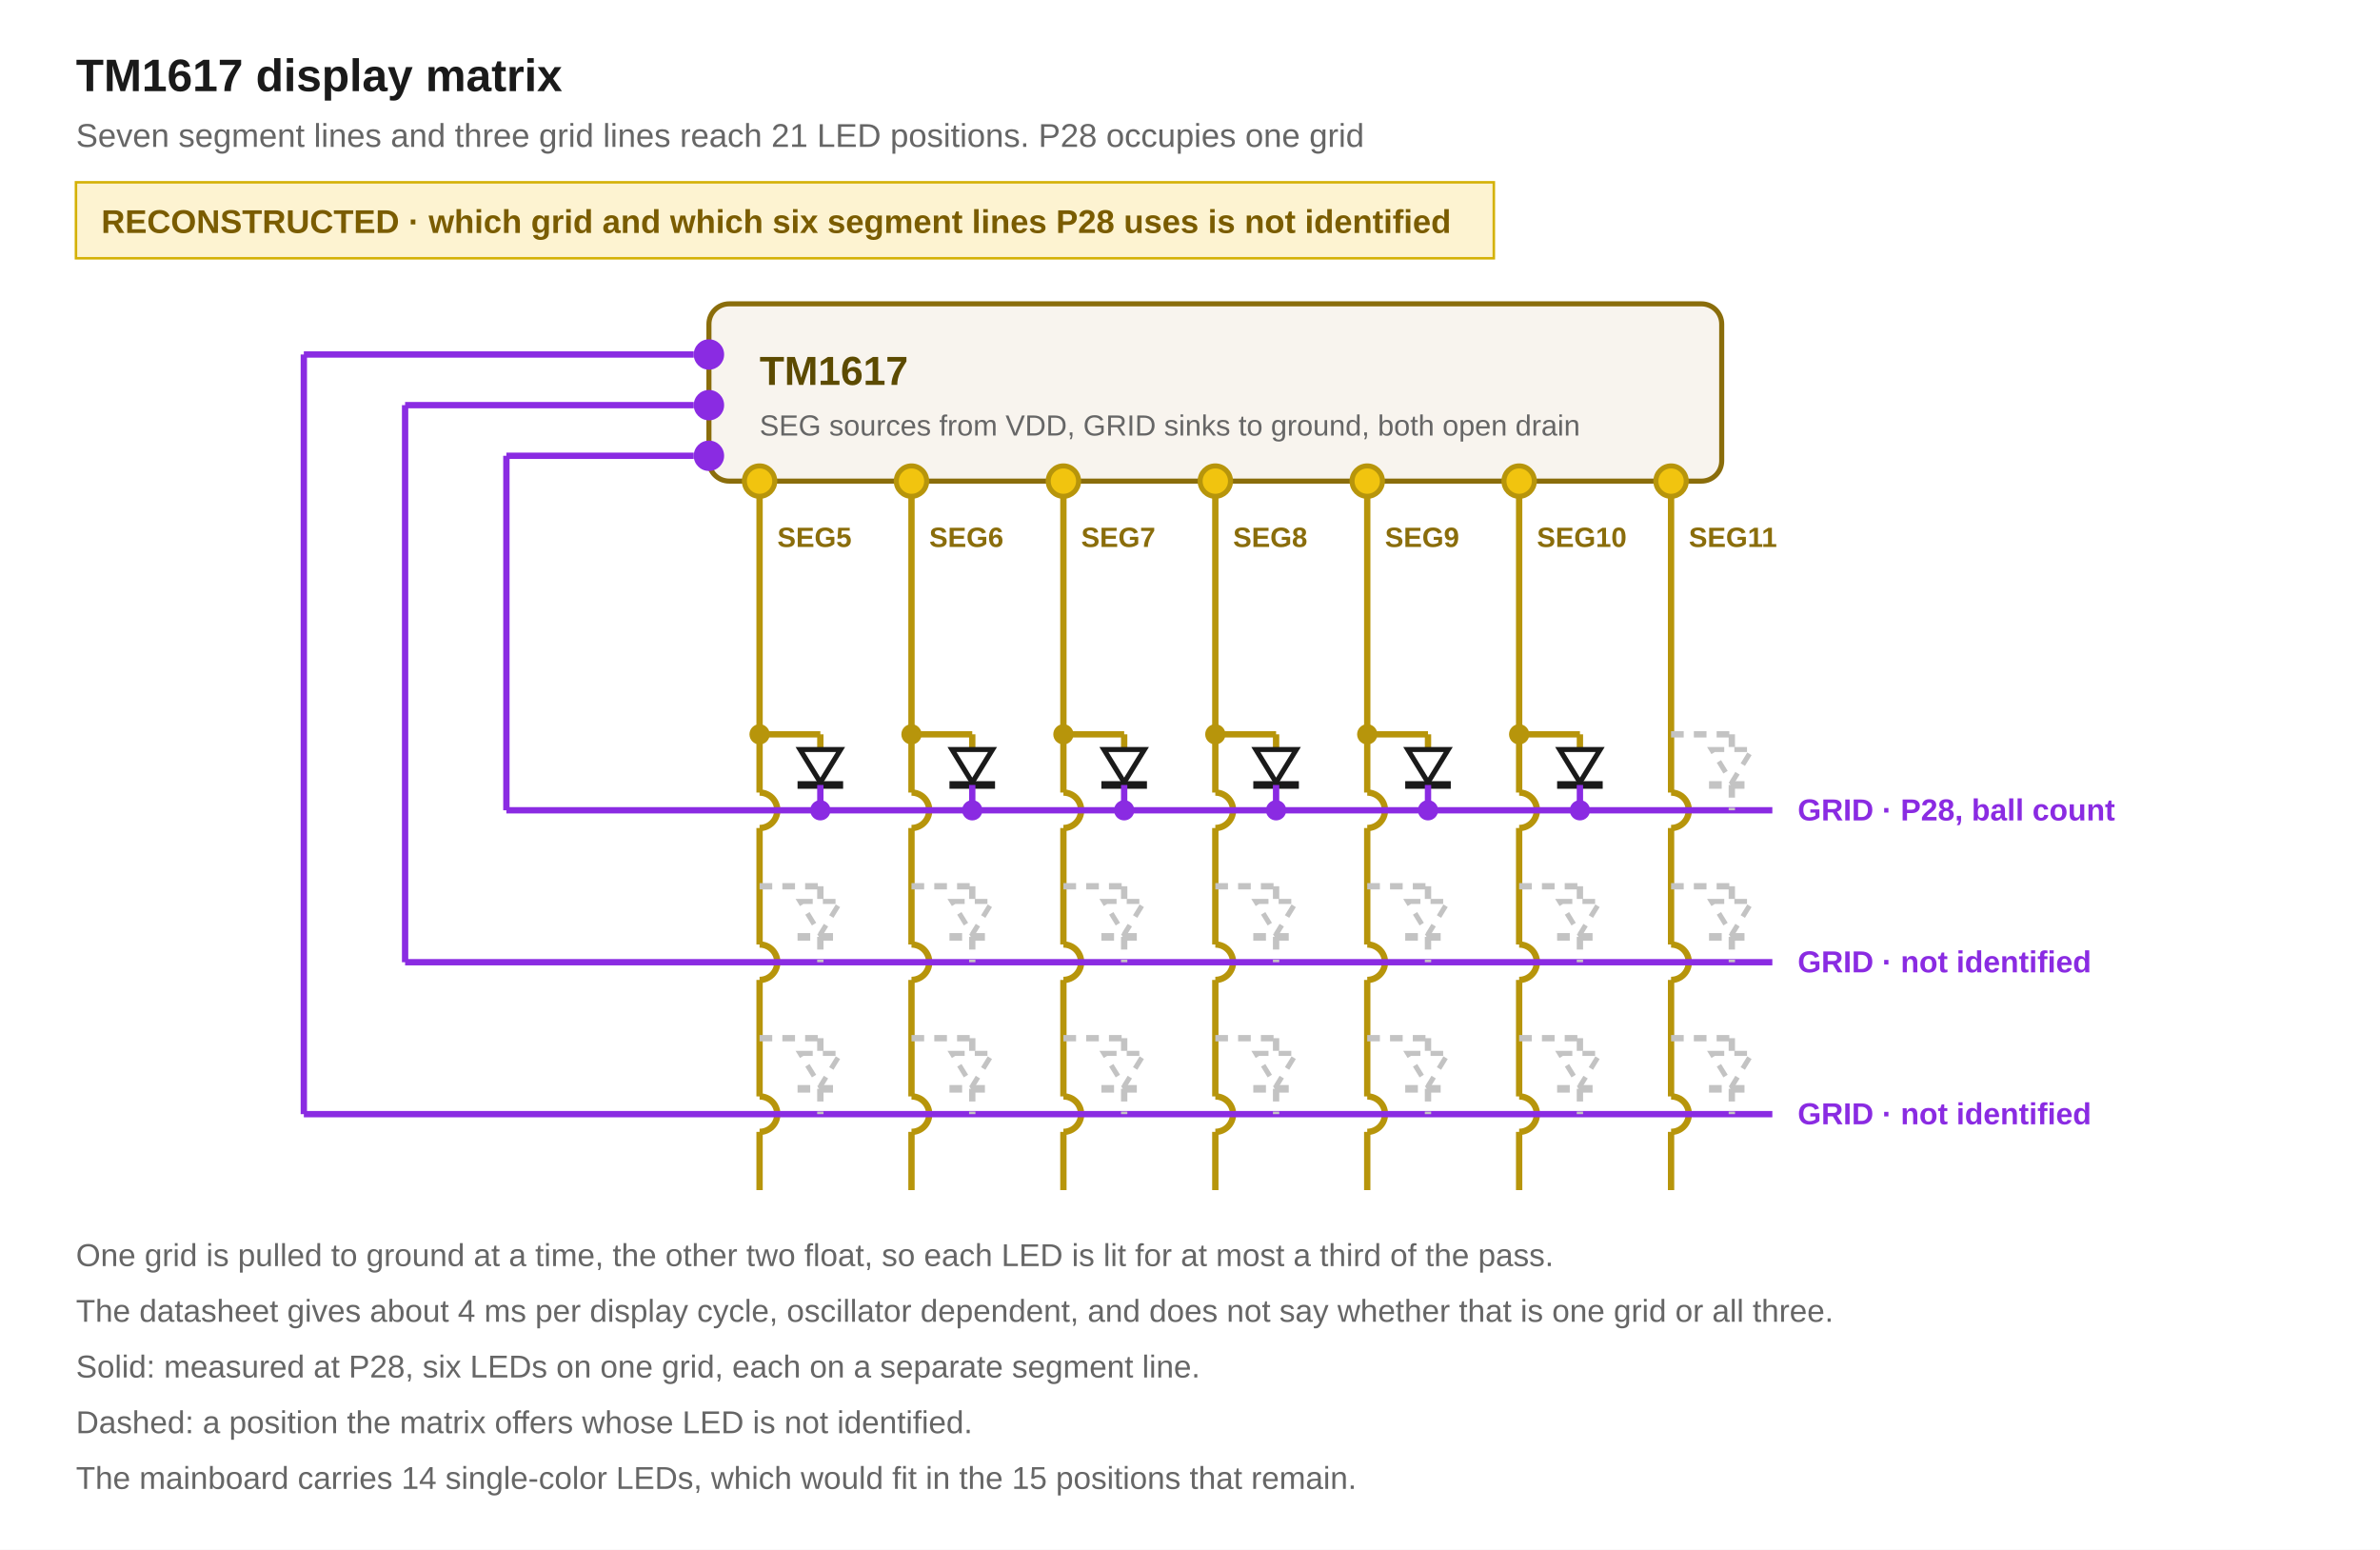
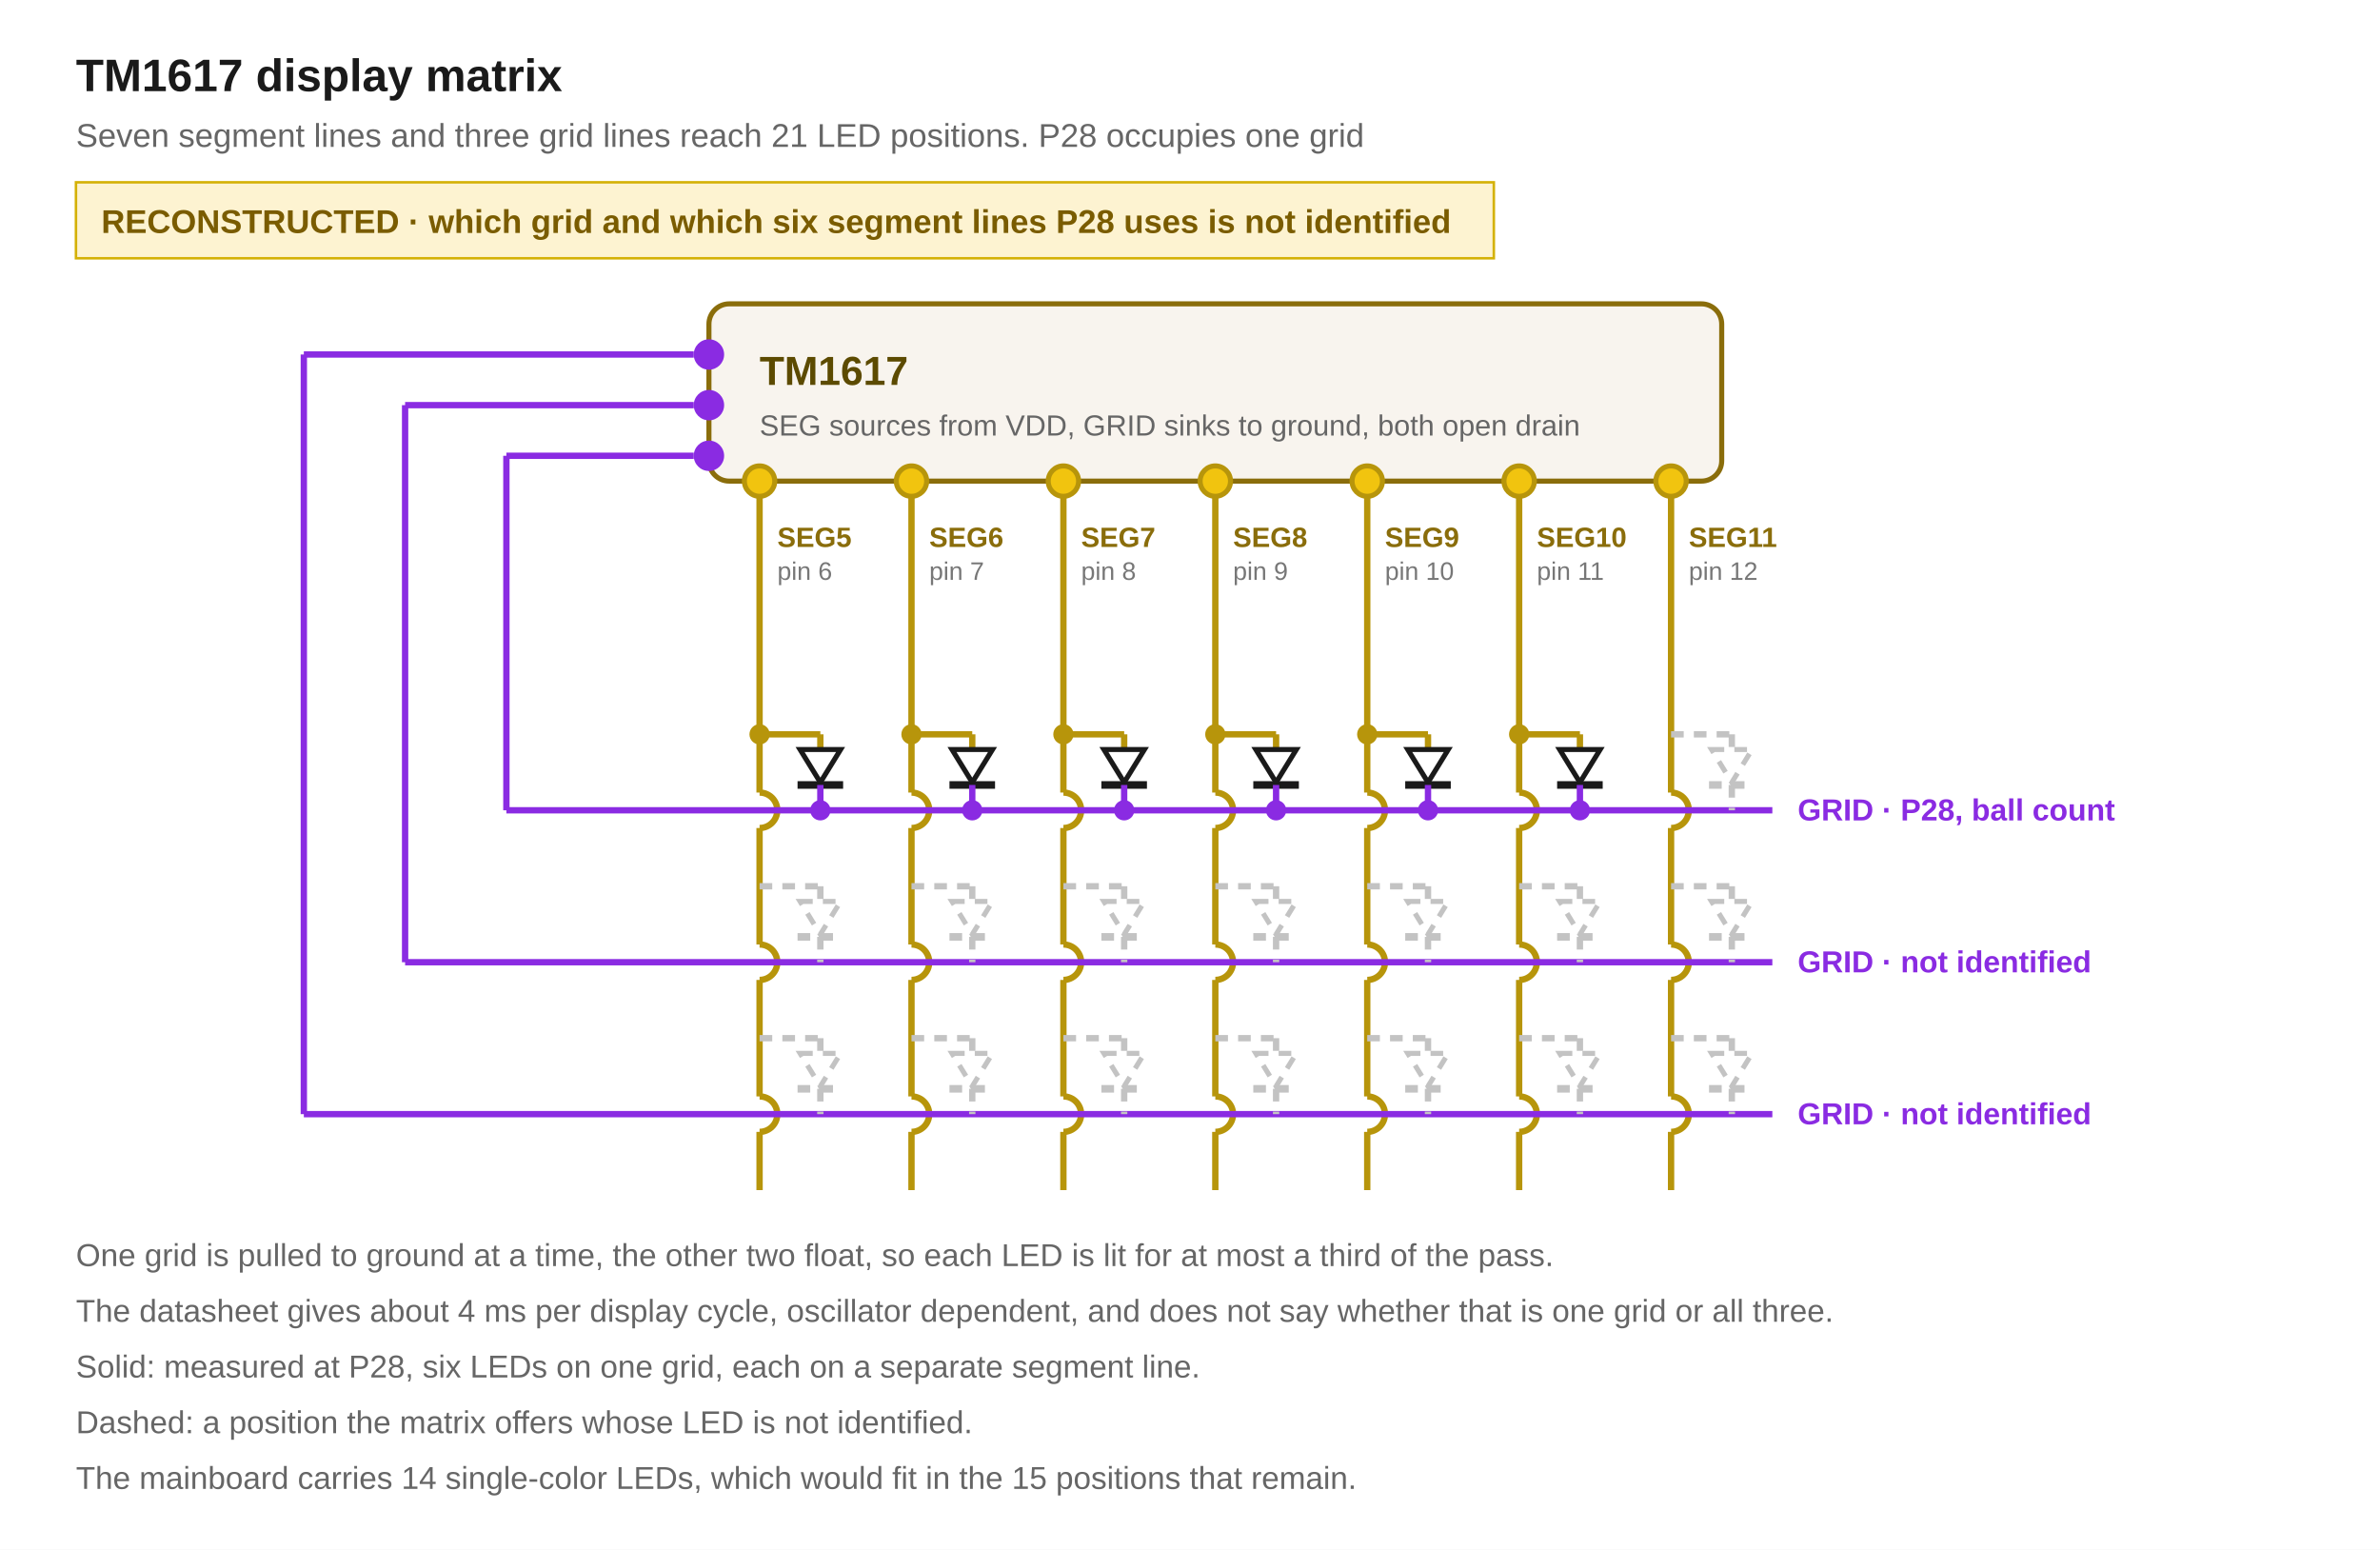
<svg xmlns="http://www.w3.org/2000/svg" viewBox="0 0 940 612" font-family="Segoe UI, Arial, sans-serif">
  <rect x="0" y="0" width="940" height="612" fill="#ffffff" />
  <text x="30" y="36" font-size="18" font-weight="700" fill="#1a1a1a">TM1617 display matrix</text>
  <text x="30" y="58" font-size="13" fill="#666">Seven segment lines and three grid lines reach 21 LED positions. P28 occupies one grid</text>
  <rect x="30" y="72" width="560" height="30" fill="#fdf3d1" stroke="#d4b106" />
  <text x="40" y="92" font-size="13" font-weight="700" fill="#7a5c00">RECONSTRUCTED · which grid and which six segment lines P28 uses is not identified</text>
  <rect x="280" y="120" width="400" height="70" rx="8" fill="#f8f4ee" stroke="#8a6d0b" stroke-width="2" />
  <text x="300" y="152" font-size="16" font-weight="700" fill="#5c4a00">TM1617</text>
  <text x="300" y="172" font-size="11.5" fill="#666">SEG sources from VDD, GRID sinks to ground, both open drain</text>
  <circle cx="300" cy="190" r="6" fill="#f1c40f" stroke="#b7950b" stroke-width="2" />
  <line x1="300" y1="196" x2="300" y2="313" stroke="#b7950b" stroke-width="2.5" />
  <path d="M 300 313 A 7 7 0 0 1 300 327" fill="none" stroke="#b7950b" stroke-width="2.5" />
  <line x1="300" y1="327" x2="300" y2="373" stroke="#b7950b" stroke-width="2.5" />
  <path d="M 300 373 A 7 7 0 0 1 300 387" fill="none" stroke="#b7950b" stroke-width="2.5" />
  <line x1="300" y1="387" x2="300" y2="433" stroke="#b7950b" stroke-width="2.5" />
  <path d="M 300 433 A 7 7 0 0 1 300 447" fill="none" stroke="#b7950b" stroke-width="2.5" />
  <line x1="300" y1="447" x2="300" y2="470" stroke="#b7950b" stroke-width="2.5" />
  <text x="307" y="216" font-size="11" font-weight="700" fill="#8a6d0b">SEG5</text>
+   <text x="307" y="229" font-size="10" fill="#777">pin 6</text>
  <circle cx="360" cy="190" r="6" fill="#f1c40f" stroke="#b7950b" stroke-width="2" />
  <line x1="360" y1="196" x2="360" y2="313" stroke="#b7950b" stroke-width="2.5" />
  <path d="M 360 313 A 7 7 0 0 1 360 327" fill="none" stroke="#b7950b" stroke-width="2.5" />
  <line x1="360" y1="327" x2="360" y2="373" stroke="#b7950b" stroke-width="2.5" />
  <path d="M 360 373 A 7 7 0 0 1 360 387" fill="none" stroke="#b7950b" stroke-width="2.5" />
  <line x1="360" y1="387" x2="360" y2="433" stroke="#b7950b" stroke-width="2.5" />
  <path d="M 360 433 A 7 7 0 0 1 360 447" fill="none" stroke="#b7950b" stroke-width="2.5" />
  <line x1="360" y1="447" x2="360" y2="470" stroke="#b7950b" stroke-width="2.5" />
  <text x="367" y="216" font-size="11" font-weight="700" fill="#8a6d0b">SEG6</text>
+   <text x="367" y="229" font-size="10" fill="#777">pin 7</text>
  <circle cx="420" cy="190" r="6" fill="#f1c40f" stroke="#b7950b" stroke-width="2" />
  <line x1="420" y1="196" x2="420" y2="313" stroke="#b7950b" stroke-width="2.5" />
  <path d="M 420 313 A 7 7 0 0 1 420 327" fill="none" stroke="#b7950b" stroke-width="2.5" />
  <line x1="420" y1="327" x2="420" y2="373" stroke="#b7950b" stroke-width="2.5" />
  <path d="M 420 373 A 7 7 0 0 1 420 387" fill="none" stroke="#b7950b" stroke-width="2.5" />
  <line x1="420" y1="387" x2="420" y2="433" stroke="#b7950b" stroke-width="2.5" />
  <path d="M 420 433 A 7 7 0 0 1 420 447" fill="none" stroke="#b7950b" stroke-width="2.5" />
  <line x1="420" y1="447" x2="420" y2="470" stroke="#b7950b" stroke-width="2.5" />
  <text x="427" y="216" font-size="11" font-weight="700" fill="#8a6d0b">SEG7</text>
+   <text x="427" y="229" font-size="10" fill="#777">pin 8</text>
  <circle cx="480" cy="190" r="6" fill="#f1c40f" stroke="#b7950b" stroke-width="2" />
  <line x1="480" y1="196" x2="480" y2="313" stroke="#b7950b" stroke-width="2.5" />
  <path d="M 480 313 A 7 7 0 0 1 480 327" fill="none" stroke="#b7950b" stroke-width="2.5" />
  <line x1="480" y1="327" x2="480" y2="373" stroke="#b7950b" stroke-width="2.5" />
  <path d="M 480 373 A 7 7 0 0 1 480 387" fill="none" stroke="#b7950b" stroke-width="2.5" />
  <line x1="480" y1="387" x2="480" y2="433" stroke="#b7950b" stroke-width="2.5" />
  <path d="M 480 433 A 7 7 0 0 1 480 447" fill="none" stroke="#b7950b" stroke-width="2.5" />
  <line x1="480" y1="447" x2="480" y2="470" stroke="#b7950b" stroke-width="2.5" />
  <text x="487" y="216" font-size="11" font-weight="700" fill="#8a6d0b">SEG8</text>
+   <text x="487" y="229" font-size="10" fill="#777">pin 9</text>
  <circle cx="540" cy="190" r="6" fill="#f1c40f" stroke="#b7950b" stroke-width="2" />
  <line x1="540" y1="196" x2="540" y2="313" stroke="#b7950b" stroke-width="2.5" />
  <path d="M 540 313 A 7 7 0 0 1 540 327" fill="none" stroke="#b7950b" stroke-width="2.5" />
  <line x1="540" y1="327" x2="540" y2="373" stroke="#b7950b" stroke-width="2.5" />
  <path d="M 540 373 A 7 7 0 0 1 540 387" fill="none" stroke="#b7950b" stroke-width="2.5" />
  <line x1="540" y1="387" x2="540" y2="433" stroke="#b7950b" stroke-width="2.5" />
  <path d="M 540 433 A 7 7 0 0 1 540 447" fill="none" stroke="#b7950b" stroke-width="2.5" />
  <line x1="540" y1="447" x2="540" y2="470" stroke="#b7950b" stroke-width="2.5" />
  <text x="547" y="216" font-size="11" font-weight="700" fill="#8a6d0b">SEG9</text>
+   <text x="547" y="229" font-size="10" fill="#777">pin 10</text>
  <circle cx="600" cy="190" r="6" fill="#f1c40f" stroke="#b7950b" stroke-width="2" />
  <line x1="600" y1="196" x2="600" y2="313" stroke="#b7950b" stroke-width="2.5" />
  <path d="M 600 313 A 7 7 0 0 1 600 327" fill="none" stroke="#b7950b" stroke-width="2.5" />
  <line x1="600" y1="327" x2="600" y2="373" stroke="#b7950b" stroke-width="2.5" />
  <path d="M 600 373 A 7 7 0 0 1 600 387" fill="none" stroke="#b7950b" stroke-width="2.5" />
  <line x1="600" y1="387" x2="600" y2="433" stroke="#b7950b" stroke-width="2.5" />
  <path d="M 600 433 A 7 7 0 0 1 600 447" fill="none" stroke="#b7950b" stroke-width="2.5" />
  <line x1="600" y1="447" x2="600" y2="470" stroke="#b7950b" stroke-width="2.5" />
  <text x="607" y="216" font-size="11" font-weight="700" fill="#8a6d0b">SEG10</text>
+   <text x="607" y="229" font-size="10" fill="#777">pin 11</text>
  <circle cx="660" cy="190" r="6" fill="#f1c40f" stroke="#b7950b" stroke-width="2" />
  <line x1="660" y1="196" x2="660" y2="313" stroke="#b7950b" stroke-width="2.5" />
  <path d="M 660 313 A 7 7 0 0 1 660 327" fill="none" stroke="#b7950b" stroke-width="2.5" />
  <line x1="660" y1="327" x2="660" y2="373" stroke="#b7950b" stroke-width="2.5" />
  <path d="M 660 373 A 7 7 0 0 1 660 387" fill="none" stroke="#b7950b" stroke-width="2.5" />
  <line x1="660" y1="387" x2="660" y2="433" stroke="#b7950b" stroke-width="2.5" />
  <path d="M 660 433 A 7 7 0 0 1 660 447" fill="none" stroke="#b7950b" stroke-width="2.5" />
  <line x1="660" y1="447" x2="660" y2="470" stroke="#b7950b" stroke-width="2.5" />
  <text x="667" y="216" font-size="11" font-weight="700" fill="#8a6d0b">SEG11</text>
+   <text x="667" y="229" font-size="10" fill="#777">pin 12</text>
  <circle cx="280" cy="180" r="6" fill="#8a2be2" />
  <line x1="274" y1="180" x2="200" y2="180" stroke="#8a2be2" stroke-width="2.5" />
  <line x1="200" y1="180" x2="200" y2="320" stroke="#8a2be2" stroke-width="2.5" />
  <line x1="200" y1="320" x2="700" y2="320" stroke="#8a2be2" stroke-width="2.5" />
  <circle cx="280" cy="160" r="6" fill="#8a2be2" />
  <line x1="274" y1="160" x2="160" y2="160" stroke="#8a2be2" stroke-width="2.5" />
  <line x1="160" y1="160" x2="160" y2="380" stroke="#8a2be2" stroke-width="2.5" />
  <line x1="160" y1="380" x2="700" y2="380" stroke="#8a2be2" stroke-width="2.5" />
  <circle cx="280" cy="140" r="6" fill="#8a2be2" />
  <line x1="274" y1="140" x2="120" y2="140" stroke="#8a2be2" stroke-width="2.5" />
  <line x1="120" y1="140" x2="120" y2="440" stroke="#8a2be2" stroke-width="2.5" />
  <line x1="120" y1="440" x2="700" y2="440" stroke="#8a2be2" stroke-width="2.5" />
  <circle cx="300" cy="290" r="4" fill="#b7950b" />
  <circle cx="324" cy="320" r="4" fill="#8a2be2" />
  <line x1="300" y1="290" x2="324" y2="290" stroke="#b7950b" stroke-width="2.5" />
  <line x1="324" y1="290" x2="324" y2="296" stroke="#b7950b" stroke-width="2.5" />
  <polygon points="316,296 332,296 324,309" fill="#fff" stroke="#1a1a1a" stroke-width="2" />
  <line x1="315" y1="310" x2="333" y2="310" stroke="#1a1a1a" stroke-width="3" />
  <line x1="324" y1="310" x2="324" y2="320" stroke="#8a2be2" stroke-width="2.5" />
  <circle cx="360" cy="290" r="4" fill="#b7950b" />
  <circle cx="384" cy="320" r="4" fill="#8a2be2" />
  <line x1="360" y1="290" x2="384" y2="290" stroke="#b7950b" stroke-width="2.5" />
  <line x1="384" y1="290" x2="384" y2="296" stroke="#b7950b" stroke-width="2.5" />
  <polygon points="376,296 392,296 384,309" fill="#fff" stroke="#1a1a1a" stroke-width="2" />
  <line x1="375" y1="310" x2="393" y2="310" stroke="#1a1a1a" stroke-width="3" />
  <line x1="384" y1="310" x2="384" y2="320" stroke="#8a2be2" stroke-width="2.5" />
  <circle cx="420" cy="290" r="4" fill="#b7950b" />
  <circle cx="444" cy="320" r="4" fill="#8a2be2" />
  <line x1="420" y1="290" x2="444" y2="290" stroke="#b7950b" stroke-width="2.5" />
  <line x1="444" y1="290" x2="444" y2="296" stroke="#b7950b" stroke-width="2.5" />
  <polygon points="436,296 452,296 444,309" fill="#fff" stroke="#1a1a1a" stroke-width="2" />
  <line x1="435" y1="310" x2="453" y2="310" stroke="#1a1a1a" stroke-width="3" />
  <line x1="444" y1="310" x2="444" y2="320" stroke="#8a2be2" stroke-width="2.5" />
  <circle cx="480" cy="290" r="4" fill="#b7950b" />
  <circle cx="504" cy="320" r="4" fill="#8a2be2" />
  <line x1="480" y1="290" x2="504" y2="290" stroke="#b7950b" stroke-width="2.5" />
  <line x1="504" y1="290" x2="504" y2="296" stroke="#b7950b" stroke-width="2.5" />
  <polygon points="496,296 512,296 504,309" fill="#fff" stroke="#1a1a1a" stroke-width="2" />
  <line x1="495" y1="310" x2="513" y2="310" stroke="#1a1a1a" stroke-width="3" />
  <line x1="504" y1="310" x2="504" y2="320" stroke="#8a2be2" stroke-width="2.5" />
  <circle cx="540" cy="290" r="4" fill="#b7950b" />
  <circle cx="564" cy="320" r="4" fill="#8a2be2" />
  <line x1="540" y1="290" x2="564" y2="290" stroke="#b7950b" stroke-width="2.5" />
  <line x1="564" y1="290" x2="564" y2="296" stroke="#b7950b" stroke-width="2.5" />
  <polygon points="556,296 572,296 564,309" fill="#fff" stroke="#1a1a1a" stroke-width="2" />
  <line x1="555" y1="310" x2="573" y2="310" stroke="#1a1a1a" stroke-width="3" />
  <line x1="564" y1="310" x2="564" y2="320" stroke="#8a2be2" stroke-width="2.5" />
  <circle cx="600" cy="290" r="4" fill="#b7950b" />
  <circle cx="624" cy="320" r="4" fill="#8a2be2" />
  <line x1="600" y1="290" x2="624" y2="290" stroke="#b7950b" stroke-width="2.5" />
  <line x1="624" y1="290" x2="624" y2="296" stroke="#b7950b" stroke-width="2.5" />
  <polygon points="616,296 632,296 624,309" fill="#fff" stroke="#1a1a1a" stroke-width="2" />
  <line x1="615" y1="310" x2="633" y2="310" stroke="#1a1a1a" stroke-width="3" />
  <line x1="624" y1="310" x2="624" y2="320" stroke="#8a2be2" stroke-width="2.5" />
  <line x1="660" y1="290" x2="684" y2="290" stroke="#c3c3c3" stroke-width="2.5" stroke-dasharray="5 4" />
  <line x1="684" y1="290" x2="684" y2="296" stroke="#c3c3c3" stroke-width="2.5" stroke-dasharray="5 4" />
  <polygon points="676,296 692,296 684,309" fill="#fff" stroke="#c3c3c3" stroke-width="2" stroke-dasharray="5 4" />
  <line x1="675" y1="310" x2="693" y2="310" stroke="#c3c3c3" stroke-width="3" stroke-dasharray="5 4" />
  <line x1="684" y1="310" x2="684" y2="320" stroke="#c3c3c3" stroke-width="2.5" stroke-dasharray="5 4" />
  <line x1="300" y1="350" x2="324" y2="350" stroke="#c3c3c3" stroke-width="2.5" stroke-dasharray="5 4" />
  <line x1="324" y1="350" x2="324" y2="356" stroke="#c3c3c3" stroke-width="2.5" stroke-dasharray="5 4" />
  <polygon points="316,356 332,356 324,369" fill="#fff" stroke="#c3c3c3" stroke-width="2" stroke-dasharray="5 4" />
  <line x1="315" y1="370" x2="333" y2="370" stroke="#c3c3c3" stroke-width="3" stroke-dasharray="5 4" />
  <line x1="324" y1="370" x2="324" y2="380" stroke="#c3c3c3" stroke-width="2.5" stroke-dasharray="5 4" />
  <line x1="360" y1="350" x2="384" y2="350" stroke="#c3c3c3" stroke-width="2.5" stroke-dasharray="5 4" />
  <line x1="384" y1="350" x2="384" y2="356" stroke="#c3c3c3" stroke-width="2.5" stroke-dasharray="5 4" />
  <polygon points="376,356 392,356 384,369" fill="#fff" stroke="#c3c3c3" stroke-width="2" stroke-dasharray="5 4" />
  <line x1="375" y1="370" x2="393" y2="370" stroke="#c3c3c3" stroke-width="3" stroke-dasharray="5 4" />
  <line x1="384" y1="370" x2="384" y2="380" stroke="#c3c3c3" stroke-width="2.5" stroke-dasharray="5 4" />
  <line x1="420" y1="350" x2="444" y2="350" stroke="#c3c3c3" stroke-width="2.5" stroke-dasharray="5 4" />
  <line x1="444" y1="350" x2="444" y2="356" stroke="#c3c3c3" stroke-width="2.5" stroke-dasharray="5 4" />
  <polygon points="436,356 452,356 444,369" fill="#fff" stroke="#c3c3c3" stroke-width="2" stroke-dasharray="5 4" />
  <line x1="435" y1="370" x2="453" y2="370" stroke="#c3c3c3" stroke-width="3" stroke-dasharray="5 4" />
  <line x1="444" y1="370" x2="444" y2="380" stroke="#c3c3c3" stroke-width="2.5" stroke-dasharray="5 4" />
  <line x1="480" y1="350" x2="504" y2="350" stroke="#c3c3c3" stroke-width="2.5" stroke-dasharray="5 4" />
  <line x1="504" y1="350" x2="504" y2="356" stroke="#c3c3c3" stroke-width="2.5" stroke-dasharray="5 4" />
  <polygon points="496,356 512,356 504,369" fill="#fff" stroke="#c3c3c3" stroke-width="2" stroke-dasharray="5 4" />
  <line x1="495" y1="370" x2="513" y2="370" stroke="#c3c3c3" stroke-width="3" stroke-dasharray="5 4" />
  <line x1="504" y1="370" x2="504" y2="380" stroke="#c3c3c3" stroke-width="2.5" stroke-dasharray="5 4" />
  <line x1="540" y1="350" x2="564" y2="350" stroke="#c3c3c3" stroke-width="2.5" stroke-dasharray="5 4" />
  <line x1="564" y1="350" x2="564" y2="356" stroke="#c3c3c3" stroke-width="2.5" stroke-dasharray="5 4" />
  <polygon points="556,356 572,356 564,369" fill="#fff" stroke="#c3c3c3" stroke-width="2" stroke-dasharray="5 4" />
  <line x1="555" y1="370" x2="573" y2="370" stroke="#c3c3c3" stroke-width="3" stroke-dasharray="5 4" />
  <line x1="564" y1="370" x2="564" y2="380" stroke="#c3c3c3" stroke-width="2.5" stroke-dasharray="5 4" />
  <line x1="600" y1="350" x2="624" y2="350" stroke="#c3c3c3" stroke-width="2.5" stroke-dasharray="5 4" />
  <line x1="624" y1="350" x2="624" y2="356" stroke="#c3c3c3" stroke-width="2.5" stroke-dasharray="5 4" />
  <polygon points="616,356 632,356 624,369" fill="#fff" stroke="#c3c3c3" stroke-width="2" stroke-dasharray="5 4" />
  <line x1="615" y1="370" x2="633" y2="370" stroke="#c3c3c3" stroke-width="3" stroke-dasharray="5 4" />
  <line x1="624" y1="370" x2="624" y2="380" stroke="#c3c3c3" stroke-width="2.5" stroke-dasharray="5 4" />
  <line x1="660" y1="350" x2="684" y2="350" stroke="#c3c3c3" stroke-width="2.5" stroke-dasharray="5 4" />
  <line x1="684" y1="350" x2="684" y2="356" stroke="#c3c3c3" stroke-width="2.5" stroke-dasharray="5 4" />
  <polygon points="676,356 692,356 684,369" fill="#fff" stroke="#c3c3c3" stroke-width="2" stroke-dasharray="5 4" />
  <line x1="675" y1="370" x2="693" y2="370" stroke="#c3c3c3" stroke-width="3" stroke-dasharray="5 4" />
  <line x1="684" y1="370" x2="684" y2="380" stroke="#c3c3c3" stroke-width="2.5" stroke-dasharray="5 4" />
  <line x1="300" y1="410" x2="324" y2="410" stroke="#c3c3c3" stroke-width="2.5" stroke-dasharray="5 4" />
  <line x1="324" y1="410" x2="324" y2="416" stroke="#c3c3c3" stroke-width="2.5" stroke-dasharray="5 4" />
  <polygon points="316,416 332,416 324,429" fill="#fff" stroke="#c3c3c3" stroke-width="2" stroke-dasharray="5 4" />
  <line x1="315" y1="430" x2="333" y2="430" stroke="#c3c3c3" stroke-width="3" stroke-dasharray="5 4" />
  <line x1="324" y1="430" x2="324" y2="440" stroke="#c3c3c3" stroke-width="2.5" stroke-dasharray="5 4" />
  <line x1="360" y1="410" x2="384" y2="410" stroke="#c3c3c3" stroke-width="2.5" stroke-dasharray="5 4" />
  <line x1="384" y1="410" x2="384" y2="416" stroke="#c3c3c3" stroke-width="2.5" stroke-dasharray="5 4" />
  <polygon points="376,416 392,416 384,429" fill="#fff" stroke="#c3c3c3" stroke-width="2" stroke-dasharray="5 4" />
  <line x1="375" y1="430" x2="393" y2="430" stroke="#c3c3c3" stroke-width="3" stroke-dasharray="5 4" />
  <line x1="384" y1="430" x2="384" y2="440" stroke="#c3c3c3" stroke-width="2.5" stroke-dasharray="5 4" />
  <line x1="420" y1="410" x2="444" y2="410" stroke="#c3c3c3" stroke-width="2.5" stroke-dasharray="5 4" />
  <line x1="444" y1="410" x2="444" y2="416" stroke="#c3c3c3" stroke-width="2.5" stroke-dasharray="5 4" />
  <polygon points="436,416 452,416 444,429" fill="#fff" stroke="#c3c3c3" stroke-width="2" stroke-dasharray="5 4" />
  <line x1="435" y1="430" x2="453" y2="430" stroke="#c3c3c3" stroke-width="3" stroke-dasharray="5 4" />
  <line x1="444" y1="430" x2="444" y2="440" stroke="#c3c3c3" stroke-width="2.5" stroke-dasharray="5 4" />
  <line x1="480" y1="410" x2="504" y2="410" stroke="#c3c3c3" stroke-width="2.5" stroke-dasharray="5 4" />
  <line x1="504" y1="410" x2="504" y2="416" stroke="#c3c3c3" stroke-width="2.5" stroke-dasharray="5 4" />
  <polygon points="496,416 512,416 504,429" fill="#fff" stroke="#c3c3c3" stroke-width="2" stroke-dasharray="5 4" />
  <line x1="495" y1="430" x2="513" y2="430" stroke="#c3c3c3" stroke-width="3" stroke-dasharray="5 4" />
  <line x1="504" y1="430" x2="504" y2="440" stroke="#c3c3c3" stroke-width="2.5" stroke-dasharray="5 4" />
  <line x1="540" y1="410" x2="564" y2="410" stroke="#c3c3c3" stroke-width="2.5" stroke-dasharray="5 4" />
  <line x1="564" y1="410" x2="564" y2="416" stroke="#c3c3c3" stroke-width="2.5" stroke-dasharray="5 4" />
  <polygon points="556,416 572,416 564,429" fill="#fff" stroke="#c3c3c3" stroke-width="2" stroke-dasharray="5 4" />
  <line x1="555" y1="430" x2="573" y2="430" stroke="#c3c3c3" stroke-width="3" stroke-dasharray="5 4" />
  <line x1="564" y1="430" x2="564" y2="440" stroke="#c3c3c3" stroke-width="2.5" stroke-dasharray="5 4" />
  <line x1="600" y1="410" x2="624" y2="410" stroke="#c3c3c3" stroke-width="2.5" stroke-dasharray="5 4" />
  <line x1="624" y1="410" x2="624" y2="416" stroke="#c3c3c3" stroke-width="2.5" stroke-dasharray="5 4" />
  <polygon points="616,416 632,416 624,429" fill="#fff" stroke="#c3c3c3" stroke-width="2" stroke-dasharray="5 4" />
  <line x1="615" y1="430" x2="633" y2="430" stroke="#c3c3c3" stroke-width="3" stroke-dasharray="5 4" />
  <line x1="624" y1="430" x2="624" y2="440" stroke="#c3c3c3" stroke-width="2.5" stroke-dasharray="5 4" />
  <line x1="660" y1="410" x2="684" y2="410" stroke="#c3c3c3" stroke-width="2.5" stroke-dasharray="5 4" />
  <line x1="684" y1="410" x2="684" y2="416" stroke="#c3c3c3" stroke-width="2.5" stroke-dasharray="5 4" />
  <polygon points="676,416 692,416 684,429" fill="#fff" stroke="#c3c3c3" stroke-width="2" stroke-dasharray="5 4" />
  <line x1="675" y1="430" x2="693" y2="430" stroke="#c3c3c3" stroke-width="3" stroke-dasharray="5 4" />
  <line x1="684" y1="430" x2="684" y2="440" stroke="#c3c3c3" stroke-width="2.5" stroke-dasharray="5 4" />
  <text x="710" y="324" font-size="12" font-weight="700" fill="#8a2be2">GRID · P28, ball count</text>
  <text x="710" y="384" font-size="12" font-weight="700" fill="#8a2be2">GRID · not identified</text>
  <text x="710" y="444" font-size="12" font-weight="700" fill="#8a2be2">GRID · not identified</text>
  <text x="30" y="500" font-size="12.5" fill="#666">One grid is pulled to ground at a time, the other two float, so each LED is lit for at most a third of the pass.</text>
  <text x="30" y="522" font-size="12.5" fill="#666">The datasheet gives about 4 ms per display cycle, oscillator dependent, and does not say whether that is one grid or all three.</text>
  <text x="30" y="544" font-size="12.5" fill="#666">Solid: measured at P28, six LEDs on one grid, each on a separate segment line.</text>
  <text x="30" y="566" font-size="12.5" fill="#666">Dashed: a position the matrix offers whose LED is not identified.</text>
  <text x="30" y="588" font-size="12.5" fill="#666">The mainboard carries 14 single-color LEDs, which would fit in the 15 positions that remain.</text>
</svg>
